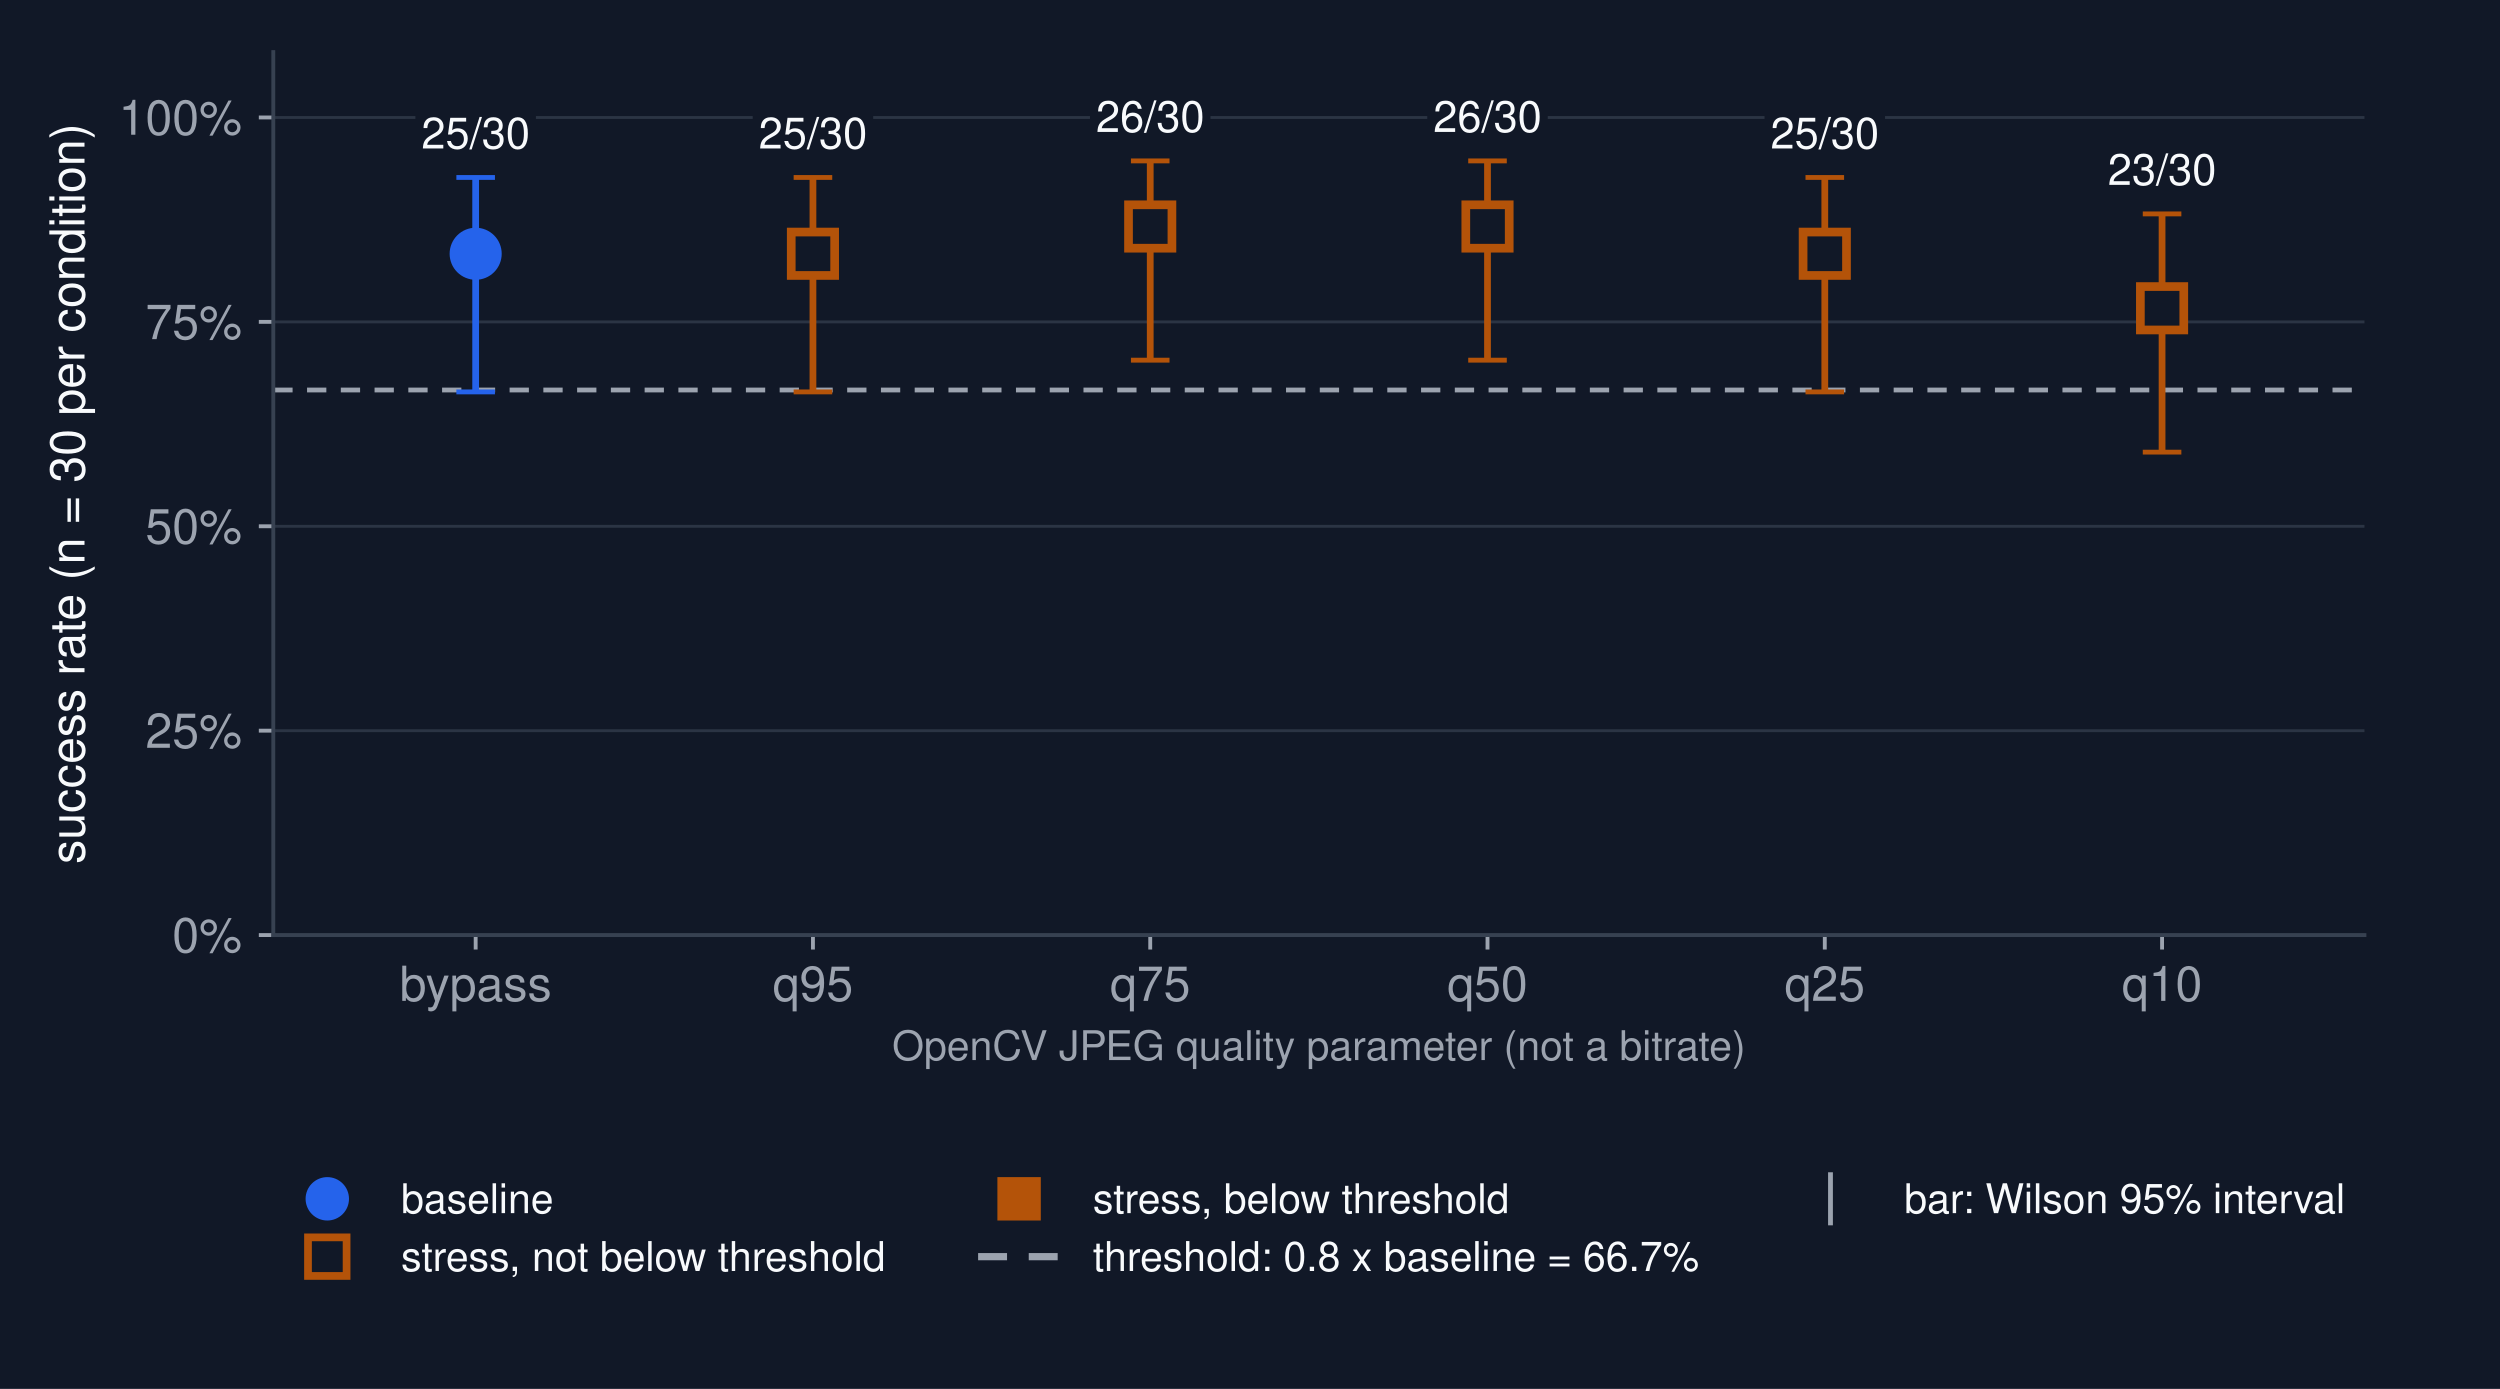
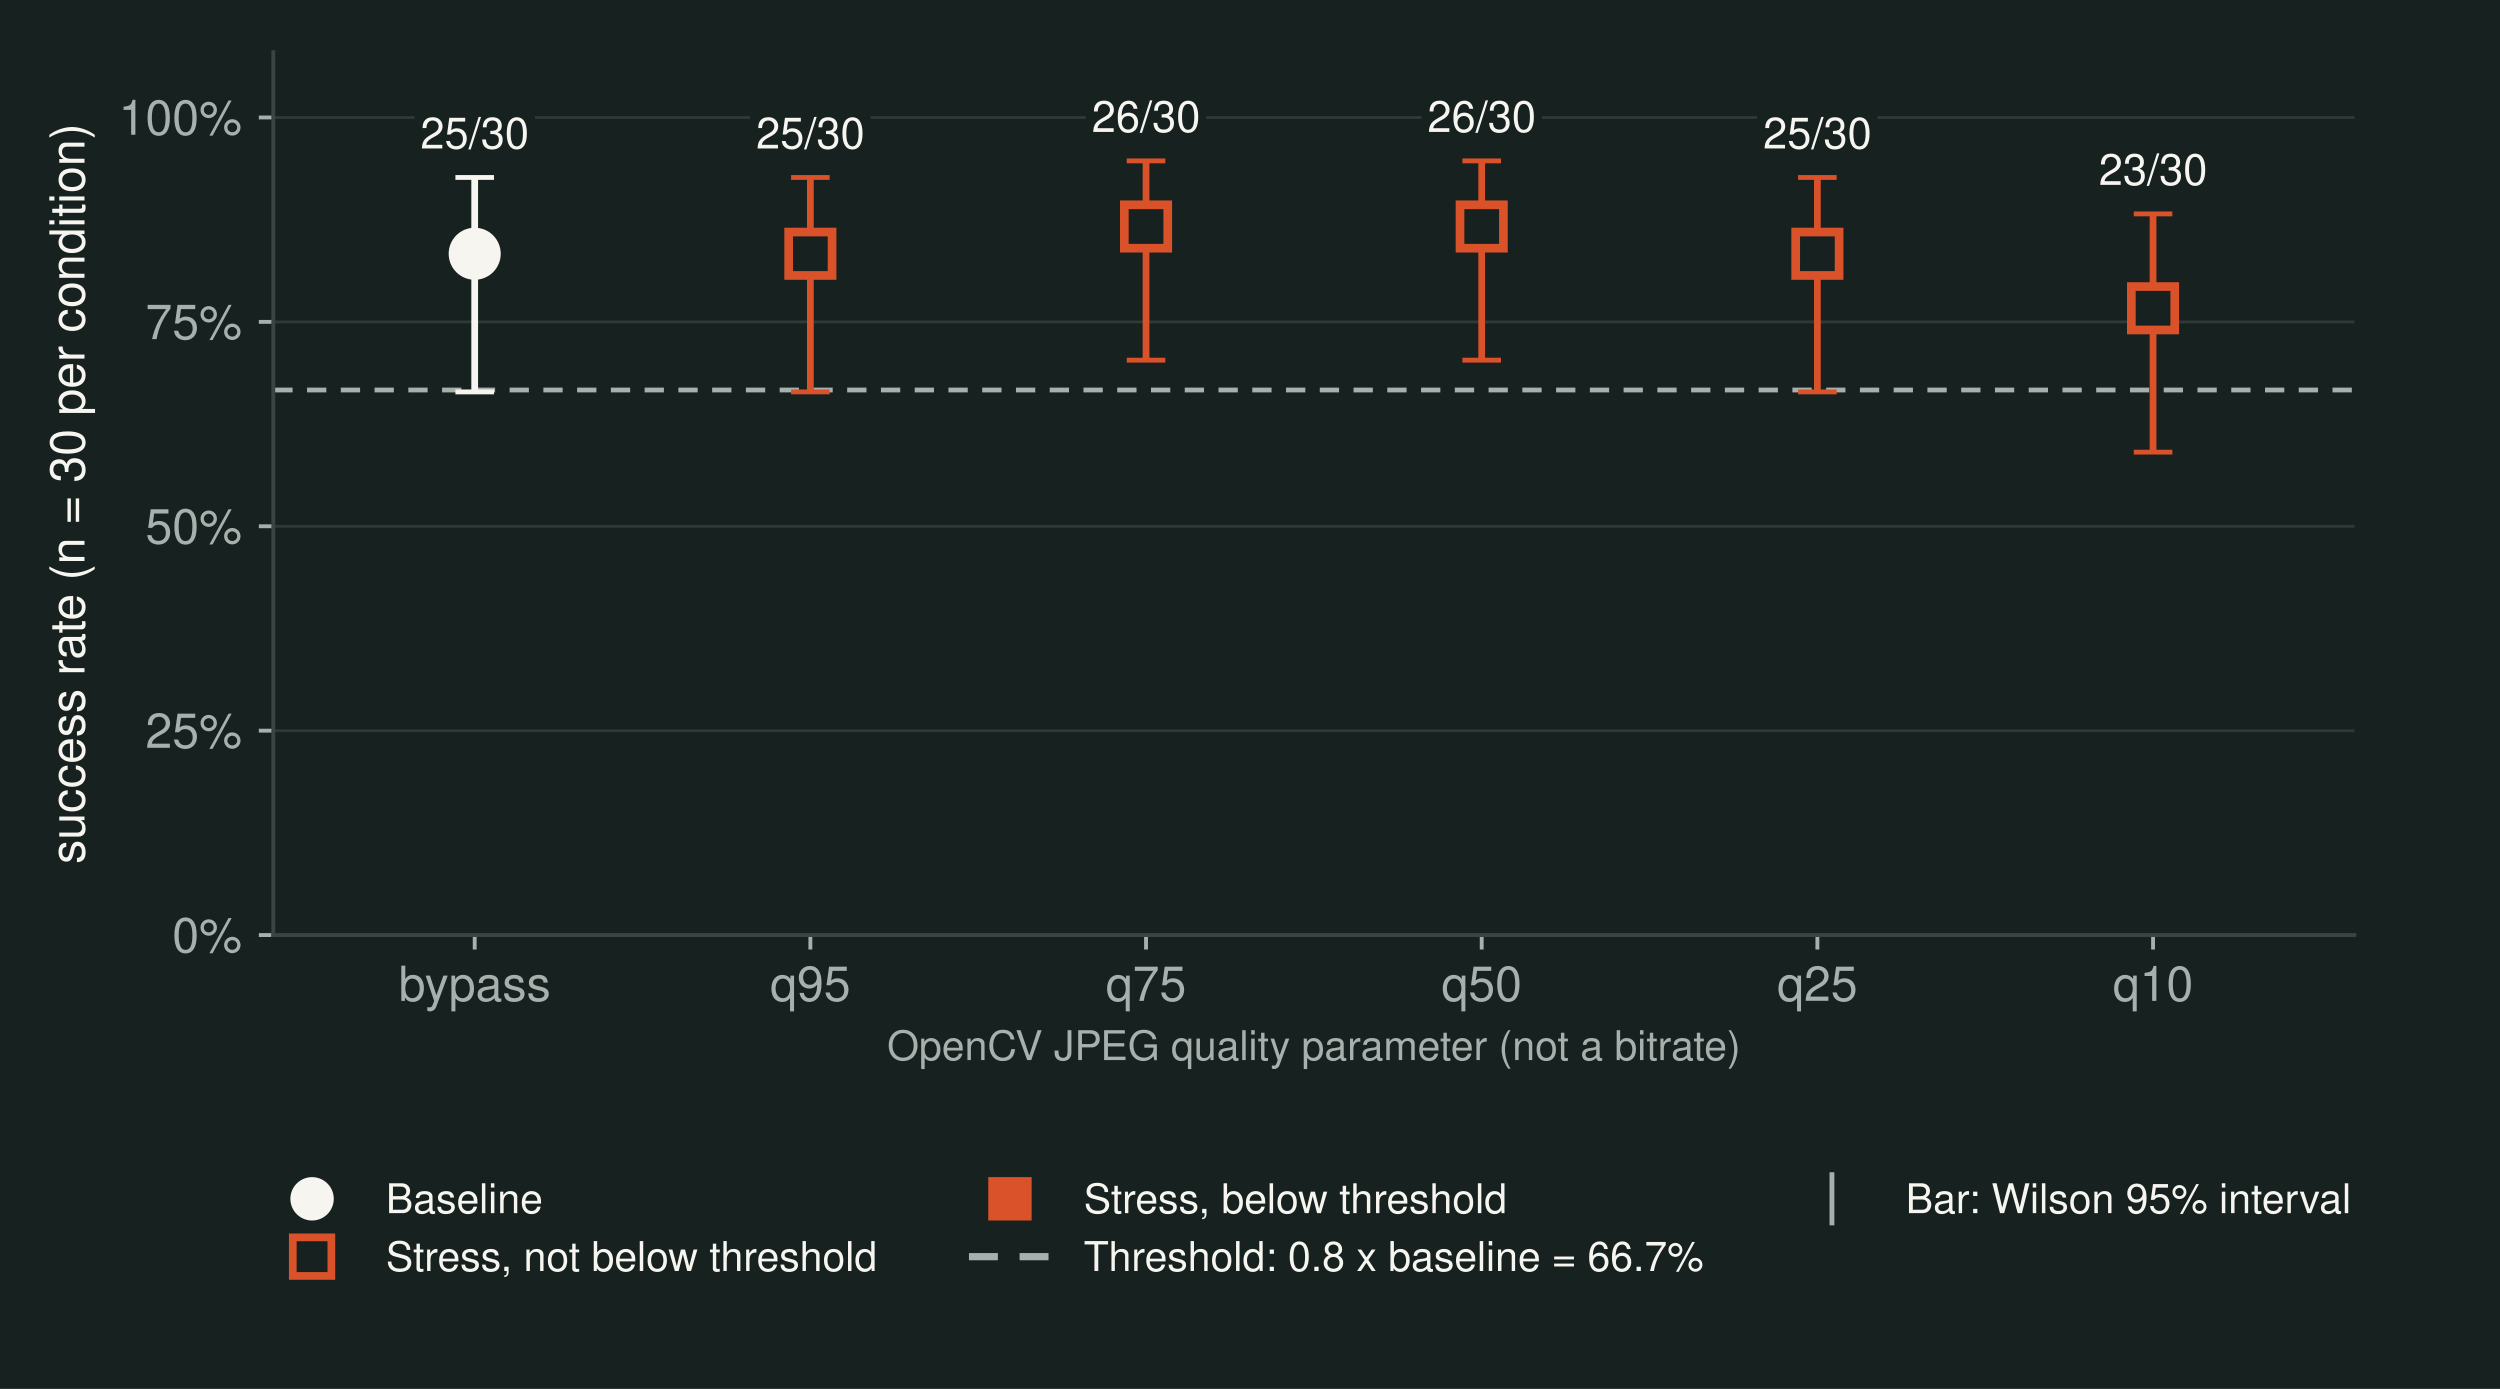
<svg xmlns="http://www.w3.org/2000/svg" xmlns:xlink="http://www.w3.org/1999/xlink" width="518.4pt" height="288pt" viewBox="0 0 518.4 288" version="1.1">
  <defs>
    <style type="text/css">*{stroke-linejoin: round; stroke-linecap: butt}</style>
  </defs>
  <g id="figure_1">
    <g id="patch_1">
-       <path d="M 0 288  L 518.4 288  L 518.4 0  L 0 0  z " style="fill: #111827" />
+       <path d="M 0 288  L 518.4 288  L 518.4 0  L 0 0  z " style="fill: #17211f" />
    </g>
    <g id="axes_1">
      <g id="patch_2">
-         <path d="M 56.67 193.898  L 490.29 193.898  L 490.29 10.8  L 56.67 10.8  z " style="fill: #111827" />
+         <path d="M 56.67 193.898  L 488.22 193.898  L 488.22 10.8  L 56.67 10.8  z " style="fill: #17211f" />
      </g>
      <g id="matplotlib.axis_1">
        <g id="xtick_1">
          <g id="line2d_1">
            <defs>
-               <path id="mce90287faa" d="M 0 0  L 0 3  " style="stroke: #9ca3af; stroke-width: 0.8" />
+               <path id="mc2c41bda7b" d="M 0 0  L 0 3  " style="stroke: #a8b0ad; stroke-width: 0.8" />
            </defs>
            <g>
-               <use xlink:href="#mce90287faa" x="98.633" y="193.898" style="fill: #9ca3af; stroke: #9ca3af; stroke-width: 0.8" />
+               <use xlink:href="#mc2c41bda7b" x="98.433" y="193.898" style="fill: #a8b0ad; stroke: #a8b0ad; stroke-width: 0.8" />
            </g>
          </g>
          <g id="text_1">
-             <text style="font-size: 10px; font-family: 'Helvetica Neue', 'Helvetica', 'Arial', 'DejaVu Sans', sans-serif; text-anchor: middle; fill: #9ca3af" x="98.633" y="207.538" transform="rotate(-0 98.63323 207.5382)">bypass</text>
+             <text style="font-size: 10px; font-family: 'Helvetica Neue', 'Helvetica', 'Arial', 'DejaVu Sans', sans-serif; text-anchor: middle; fill: #a8b0ad" x="98.433" y="207.538" transform="rotate(-0 98.4329 207.5382)">bypass</text>
          </g>
        </g>
        <g id="xtick_2">
          <g id="line2d_2">
            <g>
-               <use xlink:href="#mce90287faa" x="168.572" y="193.898" style="fill: #9ca3af; stroke: #9ca3af; stroke-width: 0.8" />
+               <use xlink:href="#mc2c41bda7b" x="168.038" y="193.898" style="fill: #a8b0ad; stroke: #a8b0ad; stroke-width: 0.8" />
            </g>
          </g>
          <g id="text_2">
-             <text style="font-size: 10px; font-family: 'Helvetica Neue', 'Helvetica', 'Arial', 'DejaVu Sans', sans-serif; text-anchor: middle; fill: #9ca3af" x="168.572" y="207.538" transform="rotate(-0 168.5719 207.5382)">q95</text>
+             <text style="font-size: 10px; font-family: 'Helvetica Neue', 'Helvetica', 'Arial', 'DejaVu Sans', sans-serif; text-anchor: middle; fill: #a8b0ad" x="168.038" y="207.538" transform="rotate(-0 168.0377 207.5382)">q95</text>
          </g>
        </g>
        <g id="xtick_3">
          <g id="line2d_3">
            <g>
-               <use xlink:href="#mce90287faa" x="238.511" y="193.898" style="fill: #9ca3af; stroke: #9ca3af; stroke-width: 0.8" />
+               <use xlink:href="#mc2c41bda7b" x="237.643" y="193.898" style="fill: #a8b0ad; stroke: #a8b0ad; stroke-width: 0.8" />
            </g>
          </g>
          <g id="text_3">
-             <text style="font-size: 10px; font-family: 'Helvetica Neue', 'Helvetica', 'Arial', 'DejaVu Sans', sans-serif; text-anchor: middle; fill: #9ca3af" x="238.511" y="207.538" transform="rotate(-0 238.5106 207.5382)">q75</text>
+             <text style="font-size: 10px; font-family: 'Helvetica Neue', 'Helvetica', 'Arial', 'DejaVu Sans', sans-serif; text-anchor: middle; fill: #a8b0ad" x="237.643" y="207.538" transform="rotate(-0 237.6426 207.5382)">q75</text>
          </g>
        </g>
        <g id="xtick_4">
          <g id="line2d_4">
            <g>
-               <use xlink:href="#mce90287faa" x="308.449" y="193.898" style="fill: #9ca3af; stroke: #9ca3af; stroke-width: 0.8" />
+               <use xlink:href="#mc2c41bda7b" x="307.247" y="193.898" style="fill: #a8b0ad; stroke: #a8b0ad; stroke-width: 0.8" />
            </g>
          </g>
          <g id="text_4">
-             <text style="font-size: 10px; font-family: 'Helvetica Neue', 'Helvetica', 'Arial', 'DejaVu Sans', sans-serif; text-anchor: middle; fill: #9ca3af" x="308.449" y="207.538" transform="rotate(-0 308.4494 207.5382)">q50</text>
+             <text style="font-size: 10px; font-family: 'Helvetica Neue', 'Helvetica', 'Arial', 'DejaVu Sans', sans-serif; text-anchor: middle; fill: #a8b0ad" x="307.247" y="207.538" transform="rotate(-0 307.2474 207.5382)">q50</text>
          </g>
        </g>
        <g id="xtick_5">
          <g id="line2d_5">
            <g>
-               <use xlink:href="#mce90287faa" x="378.388" y="193.898" style="fill: #9ca3af; stroke: #9ca3af; stroke-width: 0.8" />
+               <use xlink:href="#mc2c41bda7b" x="376.852" y="193.898" style="fill: #a8b0ad; stroke: #a8b0ad; stroke-width: 0.8" />
            </g>
          </g>
          <g id="text_5">
-             <text style="font-size: 10px; font-family: 'Helvetica Neue', 'Helvetica', 'Arial', 'DejaVu Sans', sans-serif; text-anchor: middle; fill: #9ca3af" x="378.388" y="207.538" transform="rotate(-0 378.3881 207.5382)">q25</text>
+             <text style="font-size: 10px; font-family: 'Helvetica Neue', 'Helvetica', 'Arial', 'DejaVu Sans', sans-serif; text-anchor: middle; fill: #a8b0ad" x="376.852" y="207.538" transform="rotate(-0 376.8523 207.5382)">q25</text>
          </g>
        </g>
        <g id="xtick_6">
          <g id="line2d_6">
            <g>
-               <use xlink:href="#mce90287faa" x="448.327" y="193.898" style="fill: #9ca3af; stroke: #9ca3af; stroke-width: 0.8" />
+               <use xlink:href="#mc2c41bda7b" x="446.457" y="193.898" style="fill: #a8b0ad; stroke: #a8b0ad; stroke-width: 0.8" />
            </g>
          </g>
          <g id="text_6">
-             <text style="font-size: 10px; font-family: 'Helvetica Neue', 'Helvetica', 'Arial', 'DejaVu Sans', sans-serif; text-anchor: middle; fill: #9ca3af" x="448.327" y="207.538" transform="rotate(-0 448.3268 207.5382)">q10</text>
+             <text style="font-size: 10px; font-family: 'Helvetica Neue', 'Helvetica', 'Arial', 'DejaVu Sans', sans-serif; text-anchor: middle; fill: #a8b0ad" x="446.457" y="207.538" transform="rotate(-0 446.4571 207.5382)">q10</text>
          </g>
        </g>
        <g id="text_7">
-           <text style="font-size: 8.5px; font-family: 'Helvetica Neue', 'Helvetica', 'Arial', 'DejaVu Sans', sans-serif; text-anchor: middle; fill: #9ca3af" x="273.48" y="219.822" transform="rotate(-0 273.48 219.8215)">OpenCV JPEG quality parameter (not a bitrate)</text>
+           <text style="font-size: 8.5px; font-family: 'Helvetica Neue', 'Helvetica', 'Arial', 'DejaVu Sans', sans-serif; text-anchor: middle; fill: #a8b0ad" x="272.445" y="219.822" transform="rotate(-0 272.445 219.8215)">OpenCV JPEG quality parameter (not a bitrate)</text>
        </g>
      </g>
      <g id="matplotlib.axis_2">
        <g id="ytick_1">
          <g id="line2d_7">
-             <path d="M 56.67 193.898  L 490.29 193.898  " clip-path="url(#p9b0ecbfd5b)" style="fill: none; stroke: #374151; stroke-opacity: 0.7; stroke-width: 0.6; stroke-linecap: square" />
+             <path d="M 56.67 193.898  L 488.22 193.898  " clip-path="url(#pf2805d2afb)" style="fill: none; stroke: #3a4441; stroke-opacity: 0.7; stroke-width: 0.6; stroke-linecap: square" />
          </g>
          <g id="line2d_8">
            <defs>
-               <path id="m73782f5414" d="M 0 0  L -3 0  " style="stroke: #9ca3af; stroke-width: 0.8" />
+               <path id="m6b0898b66c" d="M 0 0  L -3 0  " style="stroke: #a8b0ad; stroke-width: 0.8" />
            </defs>
            <g>
-               <use xlink:href="#m73782f5414" x="56.67" y="193.898" style="fill: #9ca3af; stroke: #9ca3af; stroke-width: 0.8" />
+               <use xlink:href="#m6b0898b66c" x="56.67" y="193.898" style="fill: #a8b0ad; stroke: #a8b0ad; stroke-width: 0.8" />
            </g>
          </g>
          <g id="text_8">
-             <text style="font-size: 10px; font-family: 'Helvetica Neue', 'Helvetica', 'Arial', 'DejaVu Sans', sans-serif; text-anchor: end; fill: #9ca3af" x="50.17" y="197.468" transform="rotate(-0 50.17 197.4679)">0%</text>
+             <text style="font-size: 10px; font-family: 'Helvetica Neue', 'Helvetica', 'Arial', 'DejaVu Sans', sans-serif; text-anchor: end; fill: #a8b0ad" x="50.17" y="197.468" transform="rotate(-0 50.17 197.4679)">0%</text>
          </g>
        </g>
        <g id="ytick_2">
          <g id="line2d_9">
-             <path d="M 56.67 151.514  L 490.29 151.514  " clip-path="url(#p9b0ecbfd5b)" style="fill: none; stroke: #374151; stroke-opacity: 0.7; stroke-width: 0.6; stroke-linecap: square" />
+             <path d="M 56.67 151.514  L 488.22 151.514  " clip-path="url(#pf2805d2afb)" style="fill: none; stroke: #3a4441; stroke-opacity: 0.7; stroke-width: 0.6; stroke-linecap: square" />
          </g>
          <g id="line2d_10">
            <g>
-               <use xlink:href="#m73782f5414" x="56.67" y="151.514" style="fill: #9ca3af; stroke: #9ca3af; stroke-width: 0.8" />
+               <use xlink:href="#m6b0898b66c" x="56.67" y="151.514" style="fill: #a8b0ad; stroke: #a8b0ad; stroke-width: 0.8" />
            </g>
          </g>
          <g id="text_9">
-             <text style="font-size: 10px; font-family: 'Helvetica Neue', 'Helvetica', 'Arial', 'DejaVu Sans', sans-serif; text-anchor: end; fill: #9ca3af" x="50.17" y="155.084" transform="rotate(-0 50.17 155.0842)">25%</text>
+             <text style="font-size: 10px; font-family: 'Helvetica Neue', 'Helvetica', 'Arial', 'DejaVu Sans', sans-serif; text-anchor: end; fill: #a8b0ad" x="50.17" y="155.084" transform="rotate(-0 50.17 155.0842)">25%</text>
          </g>
        </g>
        <g id="ytick_3">
          <g id="line2d_11">
-             <path d="M 56.67 109.13  L 490.29 109.13  " clip-path="url(#p9b0ecbfd5b)" style="fill: none; stroke: #374151; stroke-opacity: 0.7; stroke-width: 0.6; stroke-linecap: square" />
+             <path d="M 56.67 109.13  L 488.22 109.13  " clip-path="url(#pf2805d2afb)" style="fill: none; stroke: #3a4441; stroke-opacity: 0.7; stroke-width: 0.6; stroke-linecap: square" />
          </g>
          <g id="line2d_12">
            <g>
-               <use xlink:href="#m73782f5414" x="56.67" y="109.13" style="fill: #9ca3af; stroke: #9ca3af; stroke-width: 0.8" />
+               <use xlink:href="#m6b0898b66c" x="56.67" y="109.13" style="fill: #a8b0ad; stroke: #a8b0ad; stroke-width: 0.8" />
            </g>
          </g>
          <g id="text_10">
-             <text style="font-size: 10px; font-family: 'Helvetica Neue', 'Helvetica', 'Arial', 'DejaVu Sans', sans-serif; text-anchor: end; fill: #9ca3af" x="50.17" y="112.701" transform="rotate(-0 50.17 112.7005)">50%</text>
+             <text style="font-size: 10px; font-family: 'Helvetica Neue', 'Helvetica', 'Arial', 'DejaVu Sans', sans-serif; text-anchor: end; fill: #a8b0ad" x="50.17" y="112.701" transform="rotate(-0 50.17 112.7005)">50%</text>
          </g>
        </g>
        <g id="ytick_4">
          <g id="line2d_13">
-             <path d="M 56.67 66.746  L 490.29 66.746  " clip-path="url(#p9b0ecbfd5b)" style="fill: none; stroke: #374151; stroke-opacity: 0.7; stroke-width: 0.6; stroke-linecap: square" />
+             <path d="M 56.67 66.746  L 488.22 66.746  " clip-path="url(#pf2805d2afb)" style="fill: none; stroke: #3a4441; stroke-opacity: 0.7; stroke-width: 0.6; stroke-linecap: square" />
          </g>
          <g id="line2d_14">
            <g>
-               <use xlink:href="#m73782f5414" x="56.67" y="66.746" style="fill: #9ca3af; stroke: #9ca3af; stroke-width: 0.8" />
+               <use xlink:href="#m6b0898b66c" x="56.67" y="66.746" style="fill: #a8b0ad; stroke: #a8b0ad; stroke-width: 0.8" />
            </g>
          </g>
          <g id="text_11">
-             <text style="font-size: 10px; font-family: 'Helvetica Neue', 'Helvetica', 'Arial', 'DejaVu Sans', sans-serif; text-anchor: end; fill: #9ca3af" x="50.17" y="70.317" transform="rotate(-0 50.17 70.3168)">75%</text>
+             <text style="font-size: 10px; font-family: 'Helvetica Neue', 'Helvetica', 'Arial', 'DejaVu Sans', sans-serif; text-anchor: end; fill: #a8b0ad" x="50.17" y="70.317" transform="rotate(-0 50.17 70.3168)">75%</text>
          </g>
        </g>
        <g id="ytick_5">
          <g id="line2d_15">
-             <path d="M 56.67 24.363  L 490.29 24.363  " clip-path="url(#p9b0ecbfd5b)" style="fill: none; stroke: #374151; stroke-opacity: 0.7; stroke-width: 0.6; stroke-linecap: square" />
+             <path d="M 56.67 24.363  L 488.22 24.363  " clip-path="url(#pf2805d2afb)" style="fill: none; stroke: #3a4441; stroke-opacity: 0.7; stroke-width: 0.6; stroke-linecap: square" />
          </g>
          <g id="line2d_16">
            <g>
-               <use xlink:href="#m73782f5414" x="56.67" y="24.363" style="fill: #9ca3af; stroke: #9ca3af; stroke-width: 0.8" />
+               <use xlink:href="#m6b0898b66c" x="56.67" y="24.363" style="fill: #a8b0ad; stroke: #a8b0ad; stroke-width: 0.8" />
            </g>
          </g>
          <g id="text_12">
-             <text style="font-size: 10px; font-family: 'Helvetica Neue', 'Helvetica', 'Arial', 'DejaVu Sans', sans-serif; text-anchor: end; fill: #9ca3af" x="50.17" y="27.933" transform="rotate(-0 50.17 27.9331)">100%</text>
+             <text style="font-size: 10px; font-family: 'Helvetica Neue', 'Helvetica', 'Arial', 'DejaVu Sans', sans-serif; text-anchor: end; fill: #a8b0ad" x="50.17" y="27.933" transform="rotate(-0 50.17 27.9331)">100%</text>
          </g>
        </g>
        <g id="text_13">
-           <text style="font-size: 10px; font-family: 'Helvetica Neue', 'Helvetica', 'Arial', 'DejaVu Sans', sans-serif; text-anchor: middle; fill: #f8fafc" x="17.522" y="102.349" transform="rotate(-90 17.52156 102.3488)">success rate (n = 30 per condition)</text>
+           <text style="font-size: 10px; font-family: 'Helvetica Neue', 'Helvetica', 'Arial', 'DejaVu Sans', sans-serif; text-anchor: middle; fill: #f6f5ef" x="17.522" y="102.349" transform="rotate(-90 17.52156 102.3488)">success rate (n = 30 per condition)</text>
        </g>
      </g>
      <g id="line2d_17">
-         <path d="M 56.67 80.874  L 490.29 80.874  " clip-path="url(#p9b0ecbfd5b)" style="fill: none; stroke-dasharray: 4,3; stroke-dashoffset: 0; stroke: #9ca3af" />
+         <path d="M 56.67 80.874  L 488.22 80.874  " clip-path="url(#pf2805d2afb)" style="fill: none; stroke-dasharray: 4,3; stroke-dashoffset: 0; stroke: #a8b0ad" />
      </g>
      <g id="LineCollection_1">
-         <path d="M 98.633 81.266  L 98.633 36.801  " clip-path="url(#p9b0ecbfd5b)" style="fill: none; stroke: #2563eb; stroke-width: 1.4" />
+         <path d="M 98.433 81.266  L 98.433 36.801  " clip-path="url(#pf2805d2afb)" style="fill: none; stroke: #f6f5ef; stroke-width: 1.4" />
      </g>
      <g id="line2d_18">
        <defs>
-           <path id="m6fc3dcf2f7" d="M 4 0  L -4 -0  " style="stroke: #2563eb" />
+           <path id="m2b64db4c84" d="M 4 0  L -4 -0  " style="stroke: #f6f5ef" />
        </defs>
-         <g clip-path="url(#p9b0ecbfd5b)">
-           <use xlink:href="#m6fc3dcf2f7" x="98.633" y="81.266" style="fill: #1f77b4; stroke: #2563eb" />
+         <g clip-path="url(#pf2805d2afb)">
+           <use xlink:href="#m2b64db4c84" x="98.433" y="81.266" style="fill: #1f77b4; stroke: #f6f5ef" />
        </g>
      </g>
      <g id="line2d_19">
-         <g clip-path="url(#p9b0ecbfd5b)">
-           <use xlink:href="#m6fc3dcf2f7" x="98.633" y="36.801" style="fill: #1f77b4; stroke: #2563eb" />
+         <g clip-path="url(#pf2805d2afb)">
+           <use xlink:href="#m2b64db4c84" x="98.433" y="36.801" style="fill: #1f77b4; stroke: #f6f5ef" />
        </g>
      </g>
      <g id="line2d_20">
        <defs>
-           <path id="m44b142923c" d="M 0 4.5  C 1.193 4.5 2.338 4.026 3.182 3.182  C 4.026 2.338 4.5 1.193 4.5 0  C 4.5 -1.193 4.026 -2.338 3.182 -3.182  C 2.338 -4.026 1.193 -4.5 0 -4.5  C -1.193 -4.5 -2.338 -4.026 -3.182 -3.182  C -4.026 -2.338 -4.5 -1.193 -4.5 0  C -4.5 1.193 -4.026 2.338 -3.182 3.182  C -2.338 4.026 -1.193 4.5 0 4.5  z " style="stroke: #2563eb; stroke-width: 1.8" />
+           <path id="m468cc6b592" d="M 0 4.5  C 1.193 4.5 2.338 4.026 3.182 3.182  C 4.026 2.338 4.5 1.193 4.5 0  C 4.5 -1.193 4.026 -2.338 3.182 -3.182  C 2.338 -4.026 1.193 -4.5 0 -4.5  C -1.193 -4.5 -2.338 -4.026 -3.182 -3.182  C -4.026 -2.338 -4.5 -1.193 -4.5 0  C -4.5 1.193 -4.026 2.338 -3.182 3.182  C -2.338 4.026 -1.193 4.5 0 4.5  z " style="stroke: #f6f5ef; stroke-width: 1.8" />
        </defs>
-         <g clip-path="url(#p9b0ecbfd5b)">
-           <use xlink:href="#m44b142923c" x="98.633" y="52.619" style="fill: #2563eb; stroke: #2563eb; stroke-width: 1.8" />
+         <g clip-path="url(#pf2805d2afb)">
+           <use xlink:href="#m468cc6b592" x="98.433" y="52.619" style="fill: #f6f5ef; stroke: #f6f5ef; stroke-width: 1.8" />
        </g>
      </g>
      <g id="LineCollection_2">
-         <path d="M 168.572 81.266  L 168.572 36.801  " clip-path="url(#p9b0ecbfd5b)" style="fill: none; stroke: #b45309; stroke-width: 1.4" />
+         <path d="M 168.038 81.266  L 168.038 36.801  " clip-path="url(#pf2805d2afb)" style="fill: none; stroke: #d95229; stroke-width: 1.4" />
      </g>
      <g id="line2d_21">
        <defs>
-           <path id="m9e03931a04" d="M 4 0  L -4 -0  " style="stroke: #b45309" />
+           <path id="ma403d8acb5" d="M 4 0  L -4 -0  " style="stroke: #d95229" />
        </defs>
-         <g clip-path="url(#p9b0ecbfd5b)">
-           <use xlink:href="#m9e03931a04" x="168.572" y="81.266" style="fill: #1f77b4; stroke: #b45309" />
+         <g clip-path="url(#pf2805d2afb)">
+           <use xlink:href="#ma403d8acb5" x="168.038" y="81.266" style="fill: #1f77b4; stroke: #d95229" />
        </g>
      </g>
      <g id="line2d_22">
-         <g clip-path="url(#p9b0ecbfd5b)">
-           <use xlink:href="#m9e03931a04" x="168.572" y="36.801" style="fill: #1f77b4; stroke: #b45309" />
+         <g clip-path="url(#pf2805d2afb)">
+           <use xlink:href="#ma403d8acb5" x="168.038" y="36.801" style="fill: #1f77b4; stroke: #d95229" />
        </g>
      </g>
      <g id="line2d_23">
        <defs>
-           <path id="ma42c87529c" d="M -4.5 4.5  L 4.5 4.5  L 4.5 -4.5  L -4.5 -4.5  z " style="stroke: #b45309; stroke-width: 1.8; stroke-linejoin: miter" />
+           <path id="mff75fc95c3" d="M -4.5 4.5  L 4.5 4.5  L 4.5 -4.5  L -4.5 -4.5  z " style="stroke: #d95229; stroke-width: 1.8; stroke-linejoin: miter" />
        </defs>
-         <g clip-path="url(#p9b0ecbfd5b)">
-           <use xlink:href="#ma42c87529c" x="168.572" y="52.619" style="fill: #111827; stroke: #b45309; stroke-width: 1.8; stroke-linejoin: miter" />
+         <g clip-path="url(#pf2805d2afb)">
+           <use xlink:href="#mff75fc95c3" x="168.038" y="52.619" style="fill: #17211f; stroke: #d95229; stroke-width: 1.8; stroke-linejoin: miter" />
        </g>
      </g>
      <g id="LineCollection_3">
-         <path d="M 238.511 74.683  L 238.511 33.364  " clip-path="url(#p9b0ecbfd5b)" style="fill: none; stroke: #b45309; stroke-width: 1.4" />
+         <path d="M 237.643 74.683  L 237.643 33.364  " clip-path="url(#pf2805d2afb)" style="fill: none; stroke: #d95229; stroke-width: 1.4" />
      </g>
      <g id="line2d_24">
-         <g clip-path="url(#p9b0ecbfd5b)">
-           <use xlink:href="#m9e03931a04" x="238.511" y="74.683" style="fill: #1f77b4; stroke: #b45309" />
+         <g clip-path="url(#pf2805d2afb)">
+           <use xlink:href="#ma403d8acb5" x="237.643" y="74.683" style="fill: #1f77b4; stroke: #d95229" />
        </g>
      </g>
      <g id="line2d_25">
-         <g clip-path="url(#p9b0ecbfd5b)">
-           <use xlink:href="#m9e03931a04" x="238.511" y="33.364" style="fill: #1f77b4; stroke: #b45309" />
+         <g clip-path="url(#pf2805d2afb)">
+           <use xlink:href="#ma403d8acb5" x="237.643" y="33.364" style="fill: #1f77b4; stroke: #d95229" />
        </g>
      </g>
      <g id="line2d_26">
-         <g clip-path="url(#p9b0ecbfd5b)">
-           <use xlink:href="#ma42c87529c" x="238.511" y="46.967" style="fill: #111827; stroke: #b45309; stroke-width: 1.8; stroke-linejoin: miter" />
+         <g clip-path="url(#pf2805d2afb)">
+           <use xlink:href="#mff75fc95c3" x="237.643" y="46.967" style="fill: #17211f; stroke: #d95229; stroke-width: 1.8; stroke-linejoin: miter" />
        </g>
      </g>
      <g id="LineCollection_4">
-         <path d="M 308.449 74.683  L 308.449 33.364  " clip-path="url(#p9b0ecbfd5b)" style="fill: none; stroke: #b45309; stroke-width: 1.4" />
+         <path d="M 307.247 74.683  L 307.247 33.364  " clip-path="url(#pf2805d2afb)" style="fill: none; stroke: #d95229; stroke-width: 1.4" />
      </g>
      <g id="line2d_27">
-         <g clip-path="url(#p9b0ecbfd5b)">
-           <use xlink:href="#m9e03931a04" x="308.449" y="74.683" style="fill: #1f77b4; stroke: #b45309" />
+         <g clip-path="url(#pf2805d2afb)">
+           <use xlink:href="#ma403d8acb5" x="307.247" y="74.683" style="fill: #1f77b4; stroke: #d95229" />
        </g>
      </g>
      <g id="line2d_28">
-         <g clip-path="url(#p9b0ecbfd5b)">
-           <use xlink:href="#m9e03931a04" x="308.449" y="33.364" style="fill: #1f77b4; stroke: #b45309" />
+         <g clip-path="url(#pf2805d2afb)">
+           <use xlink:href="#ma403d8acb5" x="307.247" y="33.364" style="fill: #1f77b4; stroke: #d95229" />
        </g>
      </g>
      <g id="line2d_29">
-         <g clip-path="url(#p9b0ecbfd5b)">
-           <use xlink:href="#ma42c87529c" x="308.449" y="46.967" style="fill: #111827; stroke: #b45309; stroke-width: 1.8; stroke-linejoin: miter" />
+         <g clip-path="url(#pf2805d2afb)">
+           <use xlink:href="#mff75fc95c3" x="307.247" y="46.967" style="fill: #17211f; stroke: #d95229; stroke-width: 1.8; stroke-linejoin: miter" />
        </g>
      </g>
      <g id="LineCollection_5">
-         <path d="M 378.388 81.266  L 378.388 36.801  " clip-path="url(#p9b0ecbfd5b)" style="fill: none; stroke: #b45309; stroke-width: 1.4" />
+         <path d="M 376.852 81.266  L 376.852 36.801  " clip-path="url(#pf2805d2afb)" style="fill: none; stroke: #d95229; stroke-width: 1.4" />
      </g>
      <g id="line2d_30">
-         <g clip-path="url(#p9b0ecbfd5b)">
-           <use xlink:href="#m9e03931a04" x="378.388" y="81.266" style="fill: #1f77b4; stroke: #b45309" />
+         <g clip-path="url(#pf2805d2afb)">
+           <use xlink:href="#ma403d8acb5" x="376.852" y="81.266" style="fill: #1f77b4; stroke: #d95229" />
        </g>
      </g>
      <g id="line2d_31">
-         <g clip-path="url(#p9b0ecbfd5b)">
-           <use xlink:href="#m9e03931a04" x="378.388" y="36.801" style="fill: #1f77b4; stroke: #b45309" />
+         <g clip-path="url(#pf2805d2afb)">
+           <use xlink:href="#ma403d8acb5" x="376.852" y="36.801" style="fill: #1f77b4; stroke: #d95229" />
        </g>
      </g>
      <g id="line2d_32">
-         <g clip-path="url(#p9b0ecbfd5b)">
-           <use xlink:href="#ma42c87529c" x="378.388" y="52.619" style="fill: #111827; stroke: #b45309; stroke-width: 1.8; stroke-linejoin: miter" />
+         <g clip-path="url(#pf2805d2afb)">
+           <use xlink:href="#mff75fc95c3" x="376.852" y="52.619" style="fill: #17211f; stroke: #d95229; stroke-width: 1.8; stroke-linejoin: miter" />
        </g>
      </g>
      <g id="LineCollection_6">
-         <path d="M 448.327 93.751  L 448.327 44.355  " clip-path="url(#p9b0ecbfd5b)" style="fill: none; stroke: #b45309; stroke-width: 1.4" />
+         <path d="M 446.457 93.751  L 446.457 44.355  " clip-path="url(#pf2805d2afb)" style="fill: none; stroke: #d95229; stroke-width: 1.4" />
      </g>
      <g id="line2d_33">
-         <g clip-path="url(#p9b0ecbfd5b)">
-           <use xlink:href="#m9e03931a04" x="448.327" y="93.751" style="fill: #1f77b4; stroke: #b45309" />
+         <g clip-path="url(#pf2805d2afb)">
+           <use xlink:href="#ma403d8acb5" x="446.457" y="93.751" style="fill: #1f77b4; stroke: #d95229" />
        </g>
      </g>
      <g id="line2d_34">
-         <g clip-path="url(#p9b0ecbfd5b)">
-           <use xlink:href="#m9e03931a04" x="448.327" y="44.355" style="fill: #1f77b4; stroke: #b45309" />
+         <g clip-path="url(#pf2805d2afb)">
+           <use xlink:href="#ma403d8acb5" x="446.457" y="44.355" style="fill: #1f77b4; stroke: #d95229" />
        </g>
      </g>
      <g id="line2d_35">
-         <g clip-path="url(#p9b0ecbfd5b)">
-           <use xlink:href="#ma42c87529c" x="448.327" y="63.921" style="fill: #111827; stroke: #b45309; stroke-width: 1.8; stroke-linejoin: miter" />
+         <g clip-path="url(#pf2805d2afb)">
+           <use xlink:href="#mff75fc95c3" x="446.457" y="63.921" style="fill: #17211f; stroke: #d95229; stroke-width: 1.8; stroke-linejoin: miter" />
        </g>
      </g>
      <g id="patch_3">
-         <path d="M 56.67 193.898  L 56.67 10.8  " style="fill: none; stroke: #374151; stroke-width: 0.8; stroke-linejoin: miter; stroke-linecap: square" />
+         <path d="M 56.67 193.898  L 56.67 10.8  " style="fill: none; stroke: #3a4441; stroke-width: 0.8; stroke-linejoin: miter; stroke-linecap: square" />
      </g>
      <g id="patch_4">
-         <path d="M 56.67 193.898  L 490.29 193.898  " style="fill: none; stroke: #374151; stroke-width: 0.8; stroke-linejoin: miter; stroke-linecap: square" />
+         <path d="M 56.67 193.898  L 488.22 193.898  " style="fill: none; stroke: #3a4441; stroke-width: 0.8; stroke-linejoin: miter; stroke-linecap: square" />
      </g>
      <g id="text_14">
        <g id="patch_5">
-           <path d="M 86.138 33.564  L 111.128 33.564  L 111.128 23.384  L 86.138 23.384  z " style="fill: #111827" />
-         </g>
-         <text style="font-size: 9px; font-family: 'Helvetica Neue', 'Helvetica', 'Arial', 'DejaVu Sans', sans-serif; text-anchor: middle; fill: #f8fafc" x="98.633" y="30.801" transform="rotate(-0 98.63323 30.80078)">25/30</text>
+           <path d="M 85.938 33.564  L 110.928 33.564  L 110.928 23.384  L 85.938 23.384  z " style="fill: #17211f" />
+         </g>
+         <text style="font-size: 9px; font-family: 'Helvetica Neue', 'Helvetica', 'Arial', 'DejaVu Sans', sans-serif; text-anchor: middle; fill: #f6f5ef" x="98.433" y="30.801" transform="rotate(-0 98.4329 30.80078)">25/30</text>
      </g>
      <g id="text_15">
        <g id="patch_6">
-           <path d="M 156.077 33.564  L 181.067 33.564  L 181.067 23.384  L 156.077 23.384  z " style="fill: #111827" />
-         </g>
-         <text style="font-size: 9px; font-family: 'Helvetica Neue', 'Helvetica', 'Arial', 'DejaVu Sans', sans-serif; text-anchor: middle; fill: #f8fafc" x="168.572" y="30.801" transform="rotate(-0 168.5719 30.80078)">25/30</text>
+           <path d="M 155.543 33.564  L 180.533 33.564  L 180.533 23.384  L 155.543 23.384  z " style="fill: #17211f" />
+         </g>
+         <text style="font-size: 9px; font-family: 'Helvetica Neue', 'Helvetica', 'Arial', 'DejaVu Sans', sans-serif; text-anchor: middle; fill: #f6f5ef" x="168.038" y="30.801" transform="rotate(-0 168.0377 30.80078)">25/30</text>
      </g>
      <g id="text_16">
        <g id="patch_7">
-           <path d="M 226.015 30.128  L 251.006 30.128  L 251.006 19.948  L 226.015 19.948  z " style="fill: #111827" />
-         </g>
-         <text style="font-size: 9px; font-family: 'Helvetica Neue', 'Helvetica', 'Arial', 'DejaVu Sans', sans-serif; text-anchor: middle; fill: #f8fafc" x="238.511" y="27.364" transform="rotate(-0 238.5106 27.3645)">26/30</text>
+           <path d="M 225.147 30.128  L 250.138 30.128  L 250.138 19.948  L 225.147 19.948  z " style="fill: #17211f" />
+         </g>
+         <text style="font-size: 9px; font-family: 'Helvetica Neue', 'Helvetica', 'Arial', 'DejaVu Sans', sans-serif; text-anchor: middle; fill: #f6f5ef" x="237.643" y="27.364" transform="rotate(-0 237.6426 27.3645)">26/30</text>
      </g>
      <g id="text_17">
        <g id="patch_8">
-           <path d="M 295.954 30.128  L 320.945 30.128  L 320.945 19.948  L 295.954 19.948  z " style="fill: #111827" />
-         </g>
-         <text style="font-size: 9px; font-family: 'Helvetica Neue', 'Helvetica', 'Arial', 'DejaVu Sans', sans-serif; text-anchor: middle; fill: #f8fafc" x="308.449" y="27.364" transform="rotate(-0 308.4494 27.3645)">26/30</text>
+           <path d="M 294.752 30.128  L 319.743 30.128  L 319.743 19.948  L 294.752 19.948  z " style="fill: #17211f" />
+         </g>
+         <text style="font-size: 9px; font-family: 'Helvetica Neue', 'Helvetica', 'Arial', 'DejaVu Sans', sans-serif; text-anchor: middle; fill: #f6f5ef" x="307.247" y="27.364" transform="rotate(-0 307.2474 27.3645)">26/30</text>
      </g>
      <g id="text_18">
        <g id="patch_9">
-           <path d="M 365.893 33.564  L 390.883 33.564  L 390.883 23.384  L 365.893 23.384  z " style="fill: #111827" />
-         </g>
-         <text style="font-size: 9px; font-family: 'Helvetica Neue', 'Helvetica', 'Arial', 'DejaVu Sans', sans-serif; text-anchor: middle; fill: #f8fafc" x="378.388" y="30.801" transform="rotate(-0 378.3881 30.80078)">25/30</text>
+           <path d="M 364.357 33.564  L 389.347 33.564  L 389.347 23.384  L 364.357 23.384  z " style="fill: #17211f" />
+         </g>
+         <text style="font-size: 9px; font-family: 'Helvetica Neue', 'Helvetica', 'Arial', 'DejaVu Sans', sans-serif; text-anchor: middle; fill: #f6f5ef" x="376.852" y="30.801" transform="rotate(-0 376.8523 30.80078)">25/30</text>
      </g>
      <g id="text_19">
        <g id="patch_10">
-           <path d="M 435.832 41.118  L 460.822 41.118  L 460.822 30.938  L 435.832 30.938  z " style="fill: #111827" />
-         </g>
-         <text style="font-size: 9px; font-family: 'Helvetica Neue', 'Helvetica', 'Arial', 'DejaVu Sans', sans-serif; text-anchor: middle; fill: #f8fafc" x="448.327" y="38.355" transform="rotate(-0 448.3268 38.35499)">23/30</text>
+           <path d="M 433.962 41.118  L 458.952 41.118  L 458.952 30.938  L 433.962 30.938  z " style="fill: #17211f" />
+         </g>
+         <text style="font-size: 9px; font-family: 'Helvetica Neue', 'Helvetica', 'Arial', 'DejaVu Sans', sans-serif; text-anchor: middle; fill: #f6f5ef" x="446.457" y="38.355" transform="rotate(-0 446.4571 38.35499)">23/30</text>
      </g>
      <g id="legend_1">
        <g id="line2d_36">
          <defs>
-             <path id="m25a2189eb6" d="M 0 4  C 1.061 4 2.078 3.579 2.828 2.828  C 3.579 2.078 4 1.061 4 0  C 4 -1.061 3.579 -2.078 2.828 -2.828  C 2.078 -3.579 1.061 -4 0 -4  C -1.061 -4 -2.078 -3.579 -2.828 -2.828  C -3.579 -2.078 -4 -1.061 -4 0  C -4 1.061 -3.579 2.078 -2.828 2.828  C -2.078 3.579 -1.061 4 0 4  z " style="stroke: #2563eb" />
+             <path id="me5a4210a44" d="M 0 4  C 1.061 4 2.078 3.579 2.828 2.828  C 3.579 2.078 4 1.061 4 0  C 4 -1.061 3.579 -2.078 2.828 -2.828  C 2.078 -3.579 1.061 -4 0 -4  C -1.061 -4 -2.078 -3.579 -2.828 -2.828  C -3.579 -2.078 -4 -1.061 -4 0  C -4 1.061 -3.579 2.078 -2.828 2.828  C -2.078 3.579 -1.061 4 0 4  z " style="stroke: #f6f5ef" />
          </defs>
          <g>
-             <use xlink:href="#m25a2189eb6" x="67.867" y="248.586" style="fill: #2563eb; stroke: #2563eb" />
+             <use xlink:href="#me5a4210a44" x="64.711" y="248.586" style="fill: #f6f5ef; stroke: #f6f5ef" />
          </g>
        </g>
        <g id="text_20">
-           <text style="font-size: 8.5px; font-family: 'Helvetica Neue', 'Helvetica', 'Arial', 'DejaVu Sans', sans-serif; text-anchor: start; fill: #f8fafc" x="83.167" y="251.561" transform="rotate(-0 83.16699 251.5606)">baseline</text>
+           <text style="font-size: 8.5px; font-family: 'Helvetica Neue', 'Helvetica', 'Arial', 'DejaVu Sans', sans-serif; text-anchor: start; fill: #f6f5ef" x="80.011" y="251.561" transform="rotate(-0 80.01098 251.5606)">Baseline</text>
        </g>
        <g id="line2d_37">
          <defs>
-             <path id="mf5ad36865e" d="M -4 4  L 4 4  L 4 -4  L -4 -4  z " style="stroke: #b45309; stroke-width: 1.6; stroke-linejoin: miter" />
+             <path id="m28b1308ec6" d="M -4 4  L 4 4  L 4 -4  L -4 -4  z " style="stroke: #d95229; stroke-width: 1.6; stroke-linejoin: miter" />
          </defs>
          <g>
-             <use xlink:href="#mf5ad36865e" x="67.867" y="260.58" style="fill: #111827; stroke: #b45309; stroke-width: 1.6; stroke-linejoin: miter" />
+             <use xlink:href="#m28b1308ec6" x="64.711" y="260.58" style="fill: #17211f; stroke: #d95229; stroke-width: 1.6; stroke-linejoin: miter" />
          </g>
        </g>
        <g id="text_21">
-           <text style="font-size: 8.5px; font-family: 'Helvetica Neue', 'Helvetica', 'Arial', 'DejaVu Sans', sans-serif; text-anchor: start; fill: #f8fafc" x="83.167" y="263.555" transform="rotate(-0 83.16699 263.5549)">stress, not below threshold</text>
+           <text style="font-size: 8.5px; font-family: 'Helvetica Neue', 'Helvetica', 'Arial', 'DejaVu Sans', sans-serif; text-anchor: start; fill: #f6f5ef" x="80.011" y="263.555" transform="rotate(-0 80.01098 263.5549)">Stress, not below threshold</text>
        </g>
        <g id="line2d_38">
          <defs>
-             <path id="me3cb766ae5" d="M -4 4  L 4 4  L 4 -4  L -4 -4  z " style="stroke: #b45309; stroke-linejoin: miter" />
+             <path id="m79986f89b3" d="M -4 4  L 4 4  L 4 -4  L -4 -4  z " style="stroke: #d95229; stroke-linejoin: miter" />
          </defs>
          <g>
-             <use xlink:href="#me3cb766ae5" x="211.32" y="248.586" style="fill: #b45309; stroke: #b45309; stroke-linejoin: miter" />
+             <use xlink:href="#m79986f89b3" x="209.422" y="248.586" style="fill: #d95229; stroke: #d95229; stroke-linejoin: miter" />
          </g>
        </g>
        <g id="text_22">
-           <text style="font-size: 8.5px; font-family: 'Helvetica Neue', 'Helvetica', 'Arial', 'DejaVu Sans', sans-serif; text-anchor: start; fill: #f8fafc" x="226.62" y="251.561" transform="rotate(-0 226.6204 251.5606)">stress, below threshold</text>
+           <text style="font-size: 8.5px; font-family: 'Helvetica Neue', 'Helvetica', 'Arial', 'DejaVu Sans', sans-serif; text-anchor: start; fill: #f6f5ef" x="224.722" y="251.561" transform="rotate(-0 224.7221 251.5606)">Stress, below threshold</text>
        </g>
        <g id="line2d_39">
-           <path d="M 202.82 260.58  L 211.32 260.58  L 219.82 260.58  " style="fill: none; stroke-dasharray: 6,4.5; stroke-dashoffset: 0; stroke: #9ca3af; stroke-width: 1.5" />
+           <path d="M 200.922 260.58  L 209.422 260.58  L 217.922 260.58  " style="fill: none; stroke-dasharray: 6,4.5; stroke-dashoffset: 0; stroke: #a8b0ad; stroke-width: 1.5" />
        </g>
        <g id="text_23">
-           <text style="font-size: 8.5px; font-family: 'Helvetica Neue', 'Helvetica', 'Arial', 'DejaVu Sans', sans-serif; text-anchor: start; fill: #f8fafc" x="226.62" y="263.555" transform="rotate(-0 226.6204 263.5549)">threshold: 0.8 x baseline = 66.7%</text>
+           <text style="font-size: 8.5px; font-family: 'Helvetica Neue', 'Helvetica', 'Arial', 'DejaVu Sans', sans-serif; text-anchor: start; fill: #f6f5ef" x="224.722" y="263.555" transform="rotate(-0 224.7221 263.5549)">Threshold: 0.8 x baseline = 66.7%</text>
        </g>
        <g id="line2d_40">
          <defs>
-             <path id="maec5091b81" d="M 0 5.5  L 0 -5.5  " style="stroke: #9ca3af" />
+             <path id="m1882f1762a" d="M 0 5.5  L 0 -5.5  " style="stroke: #a8b0ad" />
          </defs>
          <g>
-             <use xlink:href="#maec5091b81" x="379.569" y="248.586" style="fill: #9ca3af; stroke: #9ca3af" />
+             <use xlink:href="#m1882f1762a" x="379.872" y="248.586" style="fill: #a8b0ad; stroke: #a8b0ad" />
          </g>
        </g>
        <g id="text_24">
-           <text style="font-size: 8.5px; font-family: 'Helvetica Neue', 'Helvetica', 'Arial', 'DejaVu Sans', sans-serif; text-anchor: start; fill: #f8fafc" x="394.869" y="251.561" transform="rotate(-0 394.8686 251.5606)">bar: Wilson 95% interval</text>
+           <text style="font-size: 8.5px; font-family: 'Helvetica Neue', 'Helvetica', 'Arial', 'DejaVu Sans', sans-serif; text-anchor: start; fill: #f6f5ef" x="395.172" y="251.561" transform="rotate(-0 395.1724 251.5606)">Bar: Wilson 95% interval</text>
        </g>
      </g>
    </g>
  </g>
  <defs>
-     <clipPath id="p9b0ecbfd5b">
-       <rect x="56.67" y="10.8" width="433.62" height="183.098" />
+     <clipPath id="pf2805d2afb">
+       <rect x="56.67" y="10.8" width="431.55" height="183.098" />
    </clipPath>
  </defs>
</svg>
